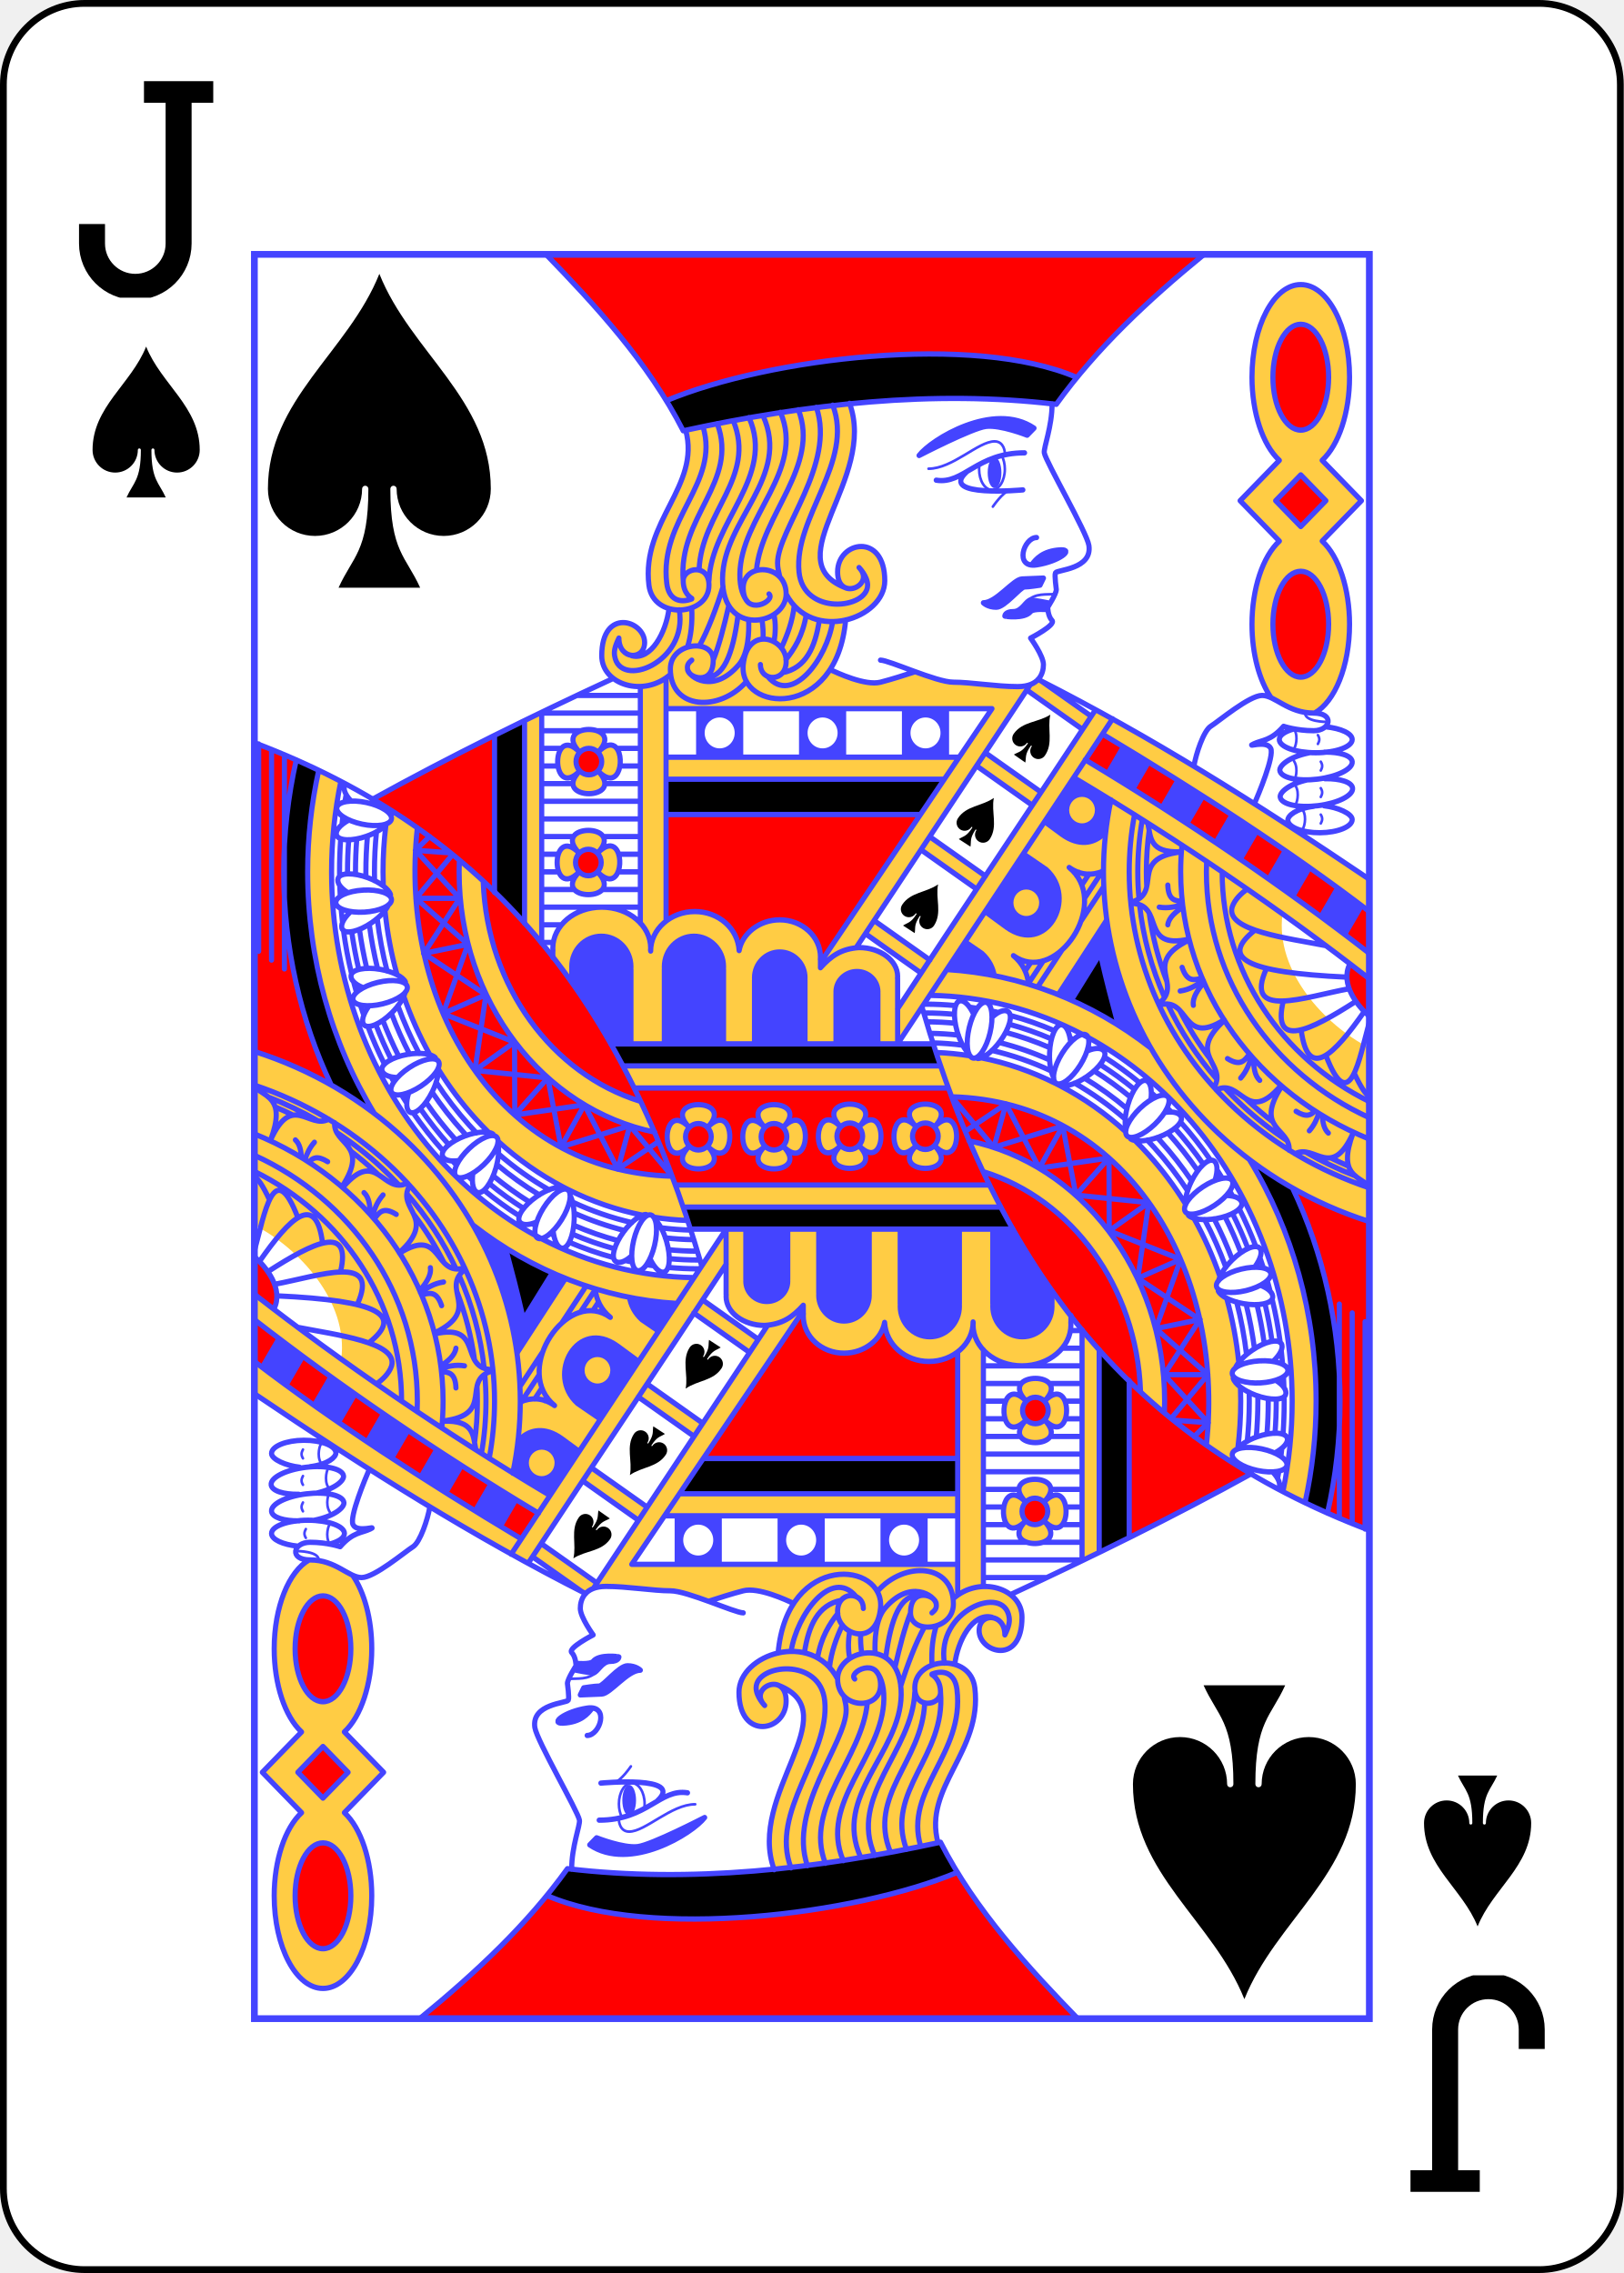
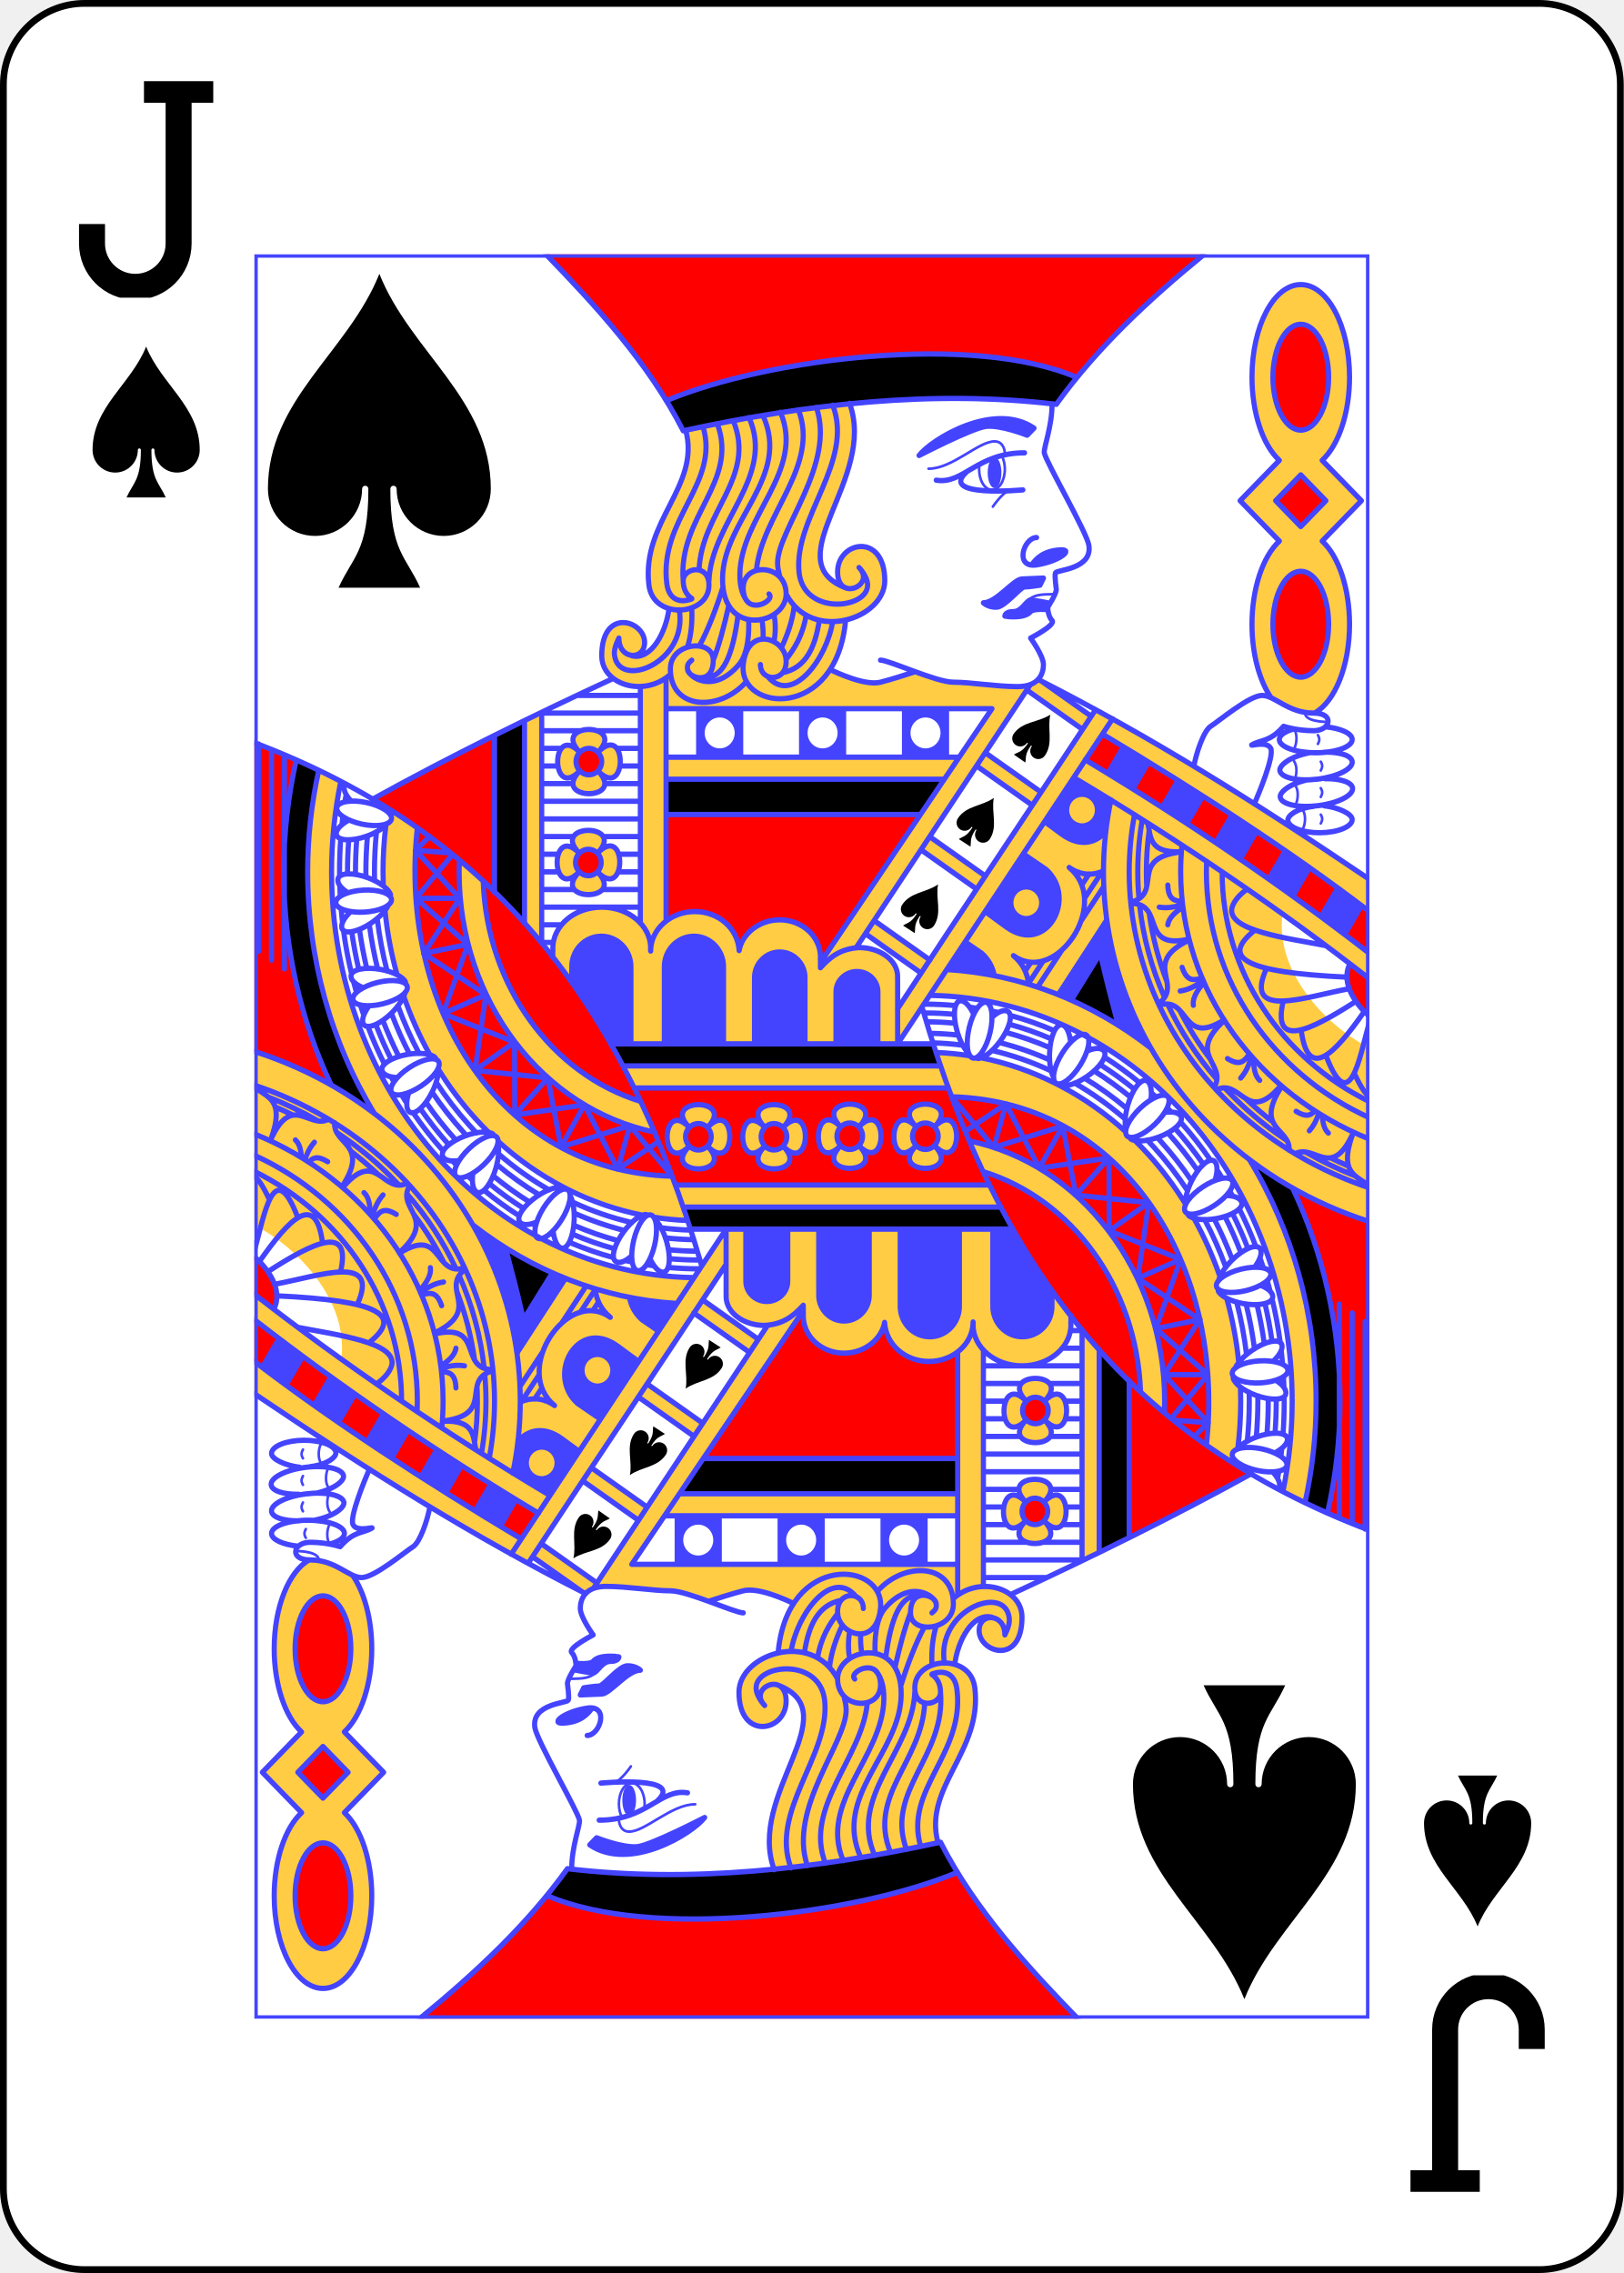
<svg xmlns="http://www.w3.org/2000/svg" xmlns:xlink="http://www.w3.org/1999/xlink" width="2.5in" height="3.5in" viewBox="-120 -168 240 336" preserveAspectRatio="none" class="card" face="JS">
-   <defs>
-     <rect id="SJX" width="164.8" height="260.8" x="-82.4" y="-130.4" />
-   </defs>
+   <symbol id="SJX">
+     <path d="M0,0 L164.8,0 L164.8,260.8 L0,260.8 Z" stroke-width="1" />
+   </symbol>
  <symbol id="SJ" viewBox="-500 -500 1000 1000" preserveAspectRatio="xMinYMid">
    <path d="M50 -460L250 -460M150 -460L150 250A100 100 0 0 1 -250 250L-250 220" stroke="black" stroke-width="120" stroke-linecap="square" stroke-miterlimit="1.5" fill="none" />
  </symbol>
  <symbol id="S" viewBox="-600 -600 1200 1200" preserveAspectRatio="xMinYMid">
    <path d="M0 -500C100 -250 355 -100 355 185A150 150 0 0 1 55 185A10 10 0 0 0 35 185C35 385 85 400 130 500L-130 500C-85 400 -35 385 -35 185A10 10 0 0 0 -55 185A150 150 0 0 1 -355 185C-355 -100 -100 -250 0 -500Z" fill="black" />
  </symbol>
  <symbol id="SJ1" preserveAspectRatio="none" viewBox="0 0 1300 2000">
    <path fill="#FC4" d="M1220.029,34.26c-31.411,0 -56.875,47.01 -56.875,105 0.016,40.087 12.395,76.66 31.904,94.26l-45.74,45.74 45.775,45.775c-19.517,17.576 -31.909,54.135 -31.939,94.225 0,33.251 8.373,62.892 21.438,82.131 0.936,3.778 47.697,25.613 51.822,18.447 23.424,-12.987 40.49,-53.103 40.49,-100.578C1276.888,379.172 1264.509,342.6 1245,325l45.74,-45.74 -45.775,-45.775c19.517,-17.576 31.909,-54.135 31.939,-94.225 0,-57.99 -25.464,-105 -56.875,-105zm0,45c17.949,0 32.5,26.863 32.5,60 0,33.137 -14.551,60 -32.5,60 -17.949,0 -32.5,-26.863 -32.5,-60 0,-33.137 14.551,-60 32.5,-60zM694.041,169.135C630.153,175.574 566.198,186.089 502.982,199.398 520.499,262.589 450.951,302.611 460,375c1.818,14.546 11.572,23.142 23.318,26.568 -3.254,26.675 -20.68,58.987 -43.074,53.242C447.813,455.051 454.982,450.048 455,440c0.046,-25 -50,-40.227 -50,15 0,26.45 31.971,41.442 60.645,32.246 -5.21,1.798 -10.493,2.94 -15.67,3.631l0.078,267.125C439.618,747.053 423.324,740 405,740c-31.5,0 -57.035,20.819 -57.035,46.5 0.001,1.034 0.046,2.068 0.133,3.1h-0.133l-0.041,7.125c24.462,30.001 46.929,62.78 67.725,98.105L749.795,895 750,820.756h-0.15c0.083,-0.726 0.134,-1.455 0.15,-2.184 10e-6,-18.09 -20.147,-32.756 -45,-32.756 -9.376,0.597 -16.979,2.632 -23.643,5.924 5.907,-2.95 12.529,-4.939 20.475,-5.805l10.533,-15.461 64.762,44.113 10.307,-14.789 -64.469,-44.322 -6.746,9.342 125.961,-184.883 64.361,44.25 9.812,-15.131 -63.992,-43.994 -3.303,4.779 51.697,-75.883 64.342,44.234 10.621,-14.572L918.039,483.963 910,485l-8.746,8.227 3.992,-5.859C901.463,489.022 896.383,490 890,490c-25,0 -55,-5 -75,-5 -9.747,0 -27.808,-5.939 -44.799,-11.939C759.827,476.51 742.85,481.788 730,485c-17.632,4.408 -50.808,-10.615 -58.533,-14.361 -10.537,15.724 -24.314,25.315 -38.316,29.898 26.181,-8.657 51.552,-34.883 56.256,-86.09C714.145,408.959 735,391.293 735,370c0,-55.227 -55,-45 -55,-10 0,9.54 3.412,14.963 8.104,17.482 -80.306,-31.389 38.064,-123.362 5.938,-208.348zm525.988,80.836 29.289,29.289 -29.289,29.289 -29.289,-29.289zm0,109.289c17.949,0 32.5,26.863 32.5,60 0,33.137 -14.551,60 -32.5,60 -17.949,0 -32.5,-26.863 -32.5,-60 0,-33.137 14.551,-60 32.5,-60zM485.406,476.125c0.02,0.161 0.047,0.315 0.068,0.475 -0.014,-0.104 -0.033,-0.204 -0.047,-0.309 -0.381,0.248 -0.765,0.512 -1.15,0.779 0.378,-0.311 0.756,-0.622 1.129,-0.945zm-5.578,4.258L480,515H860L660.043,802.215 660,808.703v-9.312h-0.158c0.088,-0.936 0.141,-1.872 0.158,-2.811 10e-6,-23.296 -21.266,-42.182 -47.5,-42.182 -24,0 -43.843,15.807 -47.305,34.867C563.624,763.968 541.105,745 513.518,745c-17.981,0 -33.796,8.063 -43.002,20.223 2.624,-3.491 5.776,-6.673 9.391,-9.441l-0.113,-275.375c0.012,-0.008 0.024,-0.016 0.035,-0.023zm93.699,3.898c0.145,0.26 0.306,0.512 0.459,0.768 -0.108,-0.178 -0.221,-0.353 -0.326,-0.533 -15.416,16.862 -37.059,24.866 -55.102,23.094 18.021,1.715 39.625,-6.349 54.969,-23.328zM980.713,516.295 750,855v40L925.369,637.104 807.545,810.742c36.997,2.217 73.31,9.251 108.229,20.754 -34.921,-11.474 -71.255,-18.488 -108.285,-20.67l-19.682,28.854c62.063,1.184 122.669,16.544 177.816,44.676l6.477,3.377c41.326,22.005 79.452,51.257 112.672,86.998C1164.954,1060.997 1210,1178 1210,1300c0,34.756 -3.656,69.106 -10.85,102.477 8.28,4.288 16.801,8.447 25.652,12.512 8.662,-37.515 13.082,-75.735 13.082,-114.988 0,-98.303 -27.457,-193.56 -77.514,-273.693 -0.361,-0.266 -0.721,-0.539 -1.082,-0.807 42.156,31.268 89.847,55.215 140.711,70.936V899.504c-51.712,-25.693 -109.972,-86.673 -101.289,-151.568 -35.121,-24.628 -71.449,-48.975 -108.842,-72.967 74.941,48.014 145.354,97.111 210.131,146.242V708.438C1195.393,639.786 1099.363,580.038 1000.439,526.471l-0.076,0.113zM335,520l-20,8.48v229.73l20,22.578zm55,18.598c-13.902,0 -27.804,8.598 -10.607,25.795 -34.393,-34.393 -34.393,55.608 0,21.215 -34.393,34.393 55.608,34.393 21.215,0 26.217,26.217 32.801,-20.199 18.947,-28.246 -4.32,-2.509 -10.627,-1.289 -18.947,7.031 17.197,-17.197 3.294,-25.795 -10.607,-25.795zM480,570v25H804.059L820,570Zm518.945,48.588c0.294,0.177 0.585,0.355 0.879,0.531 -0.294,-0.176 -0.585,-0.353 -0.879,-0.529zm-609.553,34.404c-13.902,0 -27.802,8.598 -10.605,25.795 -34.393,-34.393 -34.393,55.606 0,21.213 -34.393,34.393 55.606,34.393 21.213,0 26.217,26.217 32.803,-20.199 18.949,-28.246 -4.32,-2.509 -10.629,-1.287 -18.949,7.033 17.197,-17.197 3.294,-25.795 -10.607,-25.795zm398.221,7.242 -10.24,14.834 64.652,44.449 10.238,-14.836zM470.211,765.633c-0.207,0.281 -0.411,0.563 -0.611,0.848 0.199,-0.285 0.405,-0.567 0.611,-0.848zm-8.271,23.836c0.023,0.121 0.055,0.231 0.096,0.326v0.006c-0.042,-0.096 -0.073,-0.209 -0.096,-0.332zm218.414,2.787c-0.484,0.252 -0.963,0.51 -1.438,0.775 0.473,-0.267 0.955,-0.522 1.438,-0.775zm337.207,51.076c0.314,0.791 0.632,1.582 0.951,2.371 -0.319,-0.79 -0.637,-1.58 -0.951,-2.371zm3.082,7.533c0.308,0.733 0.611,1.468 0.924,2.199 -0.313,-0.731 -0.616,-1.466 -0.924,-2.199zm3.682,8.494c0.514,1.146 1.04,2.288 1.565,3.43 -0.524,-1.142 -1.051,-2.283 -1.565,-3.43zm3.088,6.707c0.597,1.268 1.194,2.536 1.805,3.799 -0.61,-1.263 -1.208,-2.53 -1.805,-3.799zm2.732,5.684c1.321,2.696 2.67,5.381 4.053,8.051 -1.382,-2.671 -2.733,-5.354 -4.053,-8.051zm5.029,9.93c0.818,1.559 1.642,3.115 2.481,4.664 -0.838,-1.55 -1.663,-3.105 -2.481,-4.664zm2.772,5.191c1.888,3.475 3.826,6.93 5.82,10.357 3.094,5.319 6.314,10.578 9.66,15.775 -2.844,-4.408 -5.606,-8.855 -8.262,-13.348 -0.476,-0.805 -0.929,-1.62 -1.399,-2.428 -1.994,-3.428 -3.933,-6.881 -5.82,-10.357zm-243.164,17.867c2.444,7.219 4.943,14.36 7.479,21.449L800,920H430l12.707,24.699 366.205,-0.299 -0.236,-0.65c1.413,3.777 2.836,7.54 4.275,11.275 202.049,4.974 319.656,193.073 296.893,394.811 11.2,7.607 22.842,15.12 34.775,22.375 -6.506,-9.679 -6.512,-16.274 2.018,-18.82C1148.865,1335.794 1150,1317.96 1150,1300c0,-5.358 -0.102,-10.704 -0.303,-16.037 -13.439,-10.034 -11.804,-19.084 -1.94,-27.594 -2.57,-24.912 -7.326,-49.394 -14.146,-73.135 -18.283,-13.575 -11.454,-18.32 -7.744,-24.162 -8.214,-23.168 -18.448,-45.491 -30.582,-66.658 -8.366,-4.101 -14.681,-8.716 -9.766,-16.145 -12.678,-19.88 -27.105,-38.604 -43.174,-55.892 -5.104,-5.491 -10.342,-10.805 -15.707,-15.936 -3.975,-2.376 -8.099,-4.444 -10.641,-9.793 -23.462,-20.774 -49.104,-38.225 -76.285,-52.068l-5.564,-2.773c-27.634,-13.472 -56.792,-23.251 -86.816,-29.045l-12.717,-2.207c-13.146,-2.028 -26.437,-3.294 -39.834,-3.816zm259.014,8.832c0.999,1.546 2.006,3.088 3.027,4.623 -1.023,-1.534 -2.027,-3.078 -3.027,-4.623zm-536.111,50.332c-13.902,0 -27.802,8.598 -10.605,25.795 -34.393,-34.393 -34.393,55.606 0,21.213 -34.393,34.393 55.606,34.393 21.213,0 26.217,26.218 32.801,-20.199 18.947,-28.246 -4.32,-2.509 -10.627,-1.287 -18.947,7.033 17.197,-17.197 3.294,-25.795 -10.607,-25.795zm88.131,0c-13.902,0 -27.802,8.598 -10.605,25.795 -34.393,-34.393 -34.393,55.606 0,21.213 -34.393,34.393 55.606,34.393 21.213,0 26.217,26.218 32.803,-20.199 18.949,-28.246 -4.32,-2.509 -10.629,-1.287 -18.949,7.033 17.197,-17.197 3.294,-25.795 -10.607,-25.795zm227.352,41.049 17.113,35.029c102.383,30.854 178.31,129.819 182.9,248.609l27.855,24.229c0.166,-4.251 0.25,-8.524 0.25,-12.818 0,-147.049 -98.337,-269.388 -228.119,-295.049z" />
  </symbol>
  <symbol id="SJ2" preserveAspectRatio="none" viewBox="0 0 1300 2000">
    <path fill="red" d="M339.994,0C387.434,47.6 440.548,102.806 480.334,165.766 600.091,117.281 839.099,89.167 958.604,139.926 1001.155,89.327 1052.45,43.591 1107.316,0Zm880.035,79.26a32.5,60 0 0 0 -32.5,60 32.5,60 0 0 0 32.5,60 32.5,60 0 0 0 32.5,-60 32.5,60 0 0 0 -32.5,-60zm0,170.711 -29.289,29.289 29.289,29.289 29.289,-29.289zm0,109.289a32.5,60 0 0 0 -32.5,60 32.5,60 0 0 0 32.5,60 32.5,60 0 0 0 32.5,-60 32.5,60 0 0 0 -32.5,-60zM988.959,543.562 968.707,573.104C1089.338,643.25 1201.114,717.777 1300,792.445V744.961C1206.406,675.43 1101.563,609.476 988.959,543.562Zm-708.953,1.639c-47.874,23.233 -95.508,47.342 -142.25,72.621 53.195,30.118 100.356,65.097 142.42,105.293zm110.213,14.801a15,15 0 0 0 -10.826,4.391 15,15 0 0 0 0,21.215 15,15 0 0 0 21.215,0 15,15 0 0 0 0,-21.215 15,15 0 0 0 -10.389,-4.391zM480,635.211 480.35,755.455C489.608,748.878 501.044,745 513.518,745c27.587,0 50.107,18.968 51.678,44.266 3.462,-19.06 23.305,-34.867 47.305,-34.867 26.234,0 47.5,18.886 47.5,42.182 -0.018,0.939 -0.07,1.875 -0.158,2.811H660l0.043,2.969 115.779,-166.945zm-90.387,39.184a15,15 0 0 0 -10.826,4.393 15,15 0 0 0 0,21.213 15,15 0 0 0 21.213,0 15,15 0 0 0 0,-21.213 15,15 0 0 0 -10.387,-4.393zm887.897,130.152c-11.905,22.593 8.882,47.772 22.49,59.201v-42.523c-7.336,-5.557 -14.753,-11.115 -22.49,-16.678zM808.912,944.4c0.075,0.201 0.153,0.399 0.229,0.6h0.383zM651.283,944.529 443.35,945l-0.643,-0.301c17.481,34.53 33.433,71.124 47.986,109.848L490.477,1055H651.375ZM812.941,955l20.225,49.951c129.782,25.661 228.119,148 228.119,295.049 0,4.295 -0.084,8.568 -0.25,12.818L1110,1350c22.608,-201.901 -94.999,-390 -297.059,-395zm-295.258,8.902c13.902,0 27.804,8.598 10.607,25.795 8.32,-8.32 14.627,-9.543 18.947,-7.033 13.854,8.047 7.27,54.464 -18.947,28.246 34.393,34.393 -55.606,34.393 -21.213,0 -34.393,34.393 -34.393,-55.606 0,-21.213 -17.197,-17.197 -3.296,-25.795 10.605,-25.795zm-10.605,25.795a15,15 0 0 0 0,21.213 15,15 0 0 0 21.213,0 15,15 0 0 0 0,-21.213 15,15 0 0 0 -21.213,0zm98.736,-25.795c13.902,0 27.804,8.598 10.607,25.795 8.32,-8.32 14.629,-9.543 18.949,-7.033 13.854,8.047 7.268,54.464 -18.949,28.246 34.393,34.393 -55.606,34.393 -21.213,0 -34.393,34.393 -34.393,-55.606 0,-21.213 -17.197,-17.197 -3.296,-25.795 10.605,-25.795zm-10.605,25.795a15,15 0 0 0 0,21.213 15,15 0 0 0 21.213,0 15,15 0 0 0 0,-21.213 15,15 0 0 0 -21.213,0zm254.875,50.475c47.763,99.005 107.681,181.409 182.805,248.648 -4.298,-119.019 -80.226,-217.986 -182.805,-248.648zm360.389,18.264c35.988,73.868 55.295,156.645 55.295,241.565 0,43.186 -4.993,85.818 -14.438,127.031 15.9,6.787 32.086,13.22 48.67,19.332v-349.934c-31.215,-9.648 -61.239,-22.384 -89.527,-37.994z" />
  </symbol>
  <symbol id="SJ3" preserveAspectRatio="none" viewBox="0 0 1300 2000">
    <path fill="#44F" d="M515,515v55h55v-55zm27.5,10A17.5,17.5 0 0 1 560,542.5 17.5,17.5 0 0 1 542.5,560 17.5,17.5 0 0 1 525,542.5 17.5,17.5 0 0 1 542.5,525ZM635,515v55h55v-55zm27.5,10A17.5,17.5 0 0 1 680,542.5 17.5,17.5 0 0 1 662.5,560 17.5,17.5 0 0 1 645,542.5 17.5,17.5 0 0 1 662.5,525ZM755,515v55h55v-55zm27.5,10A17.5,17.5 0 0 1 800,542.5 17.5,17.5 0 0 1 782.5,560 17.5,17.5 0 0 1 765,542.5 17.5,17.5 0 0 1 782.5,525ZM512.5,770a37.5,37.5 0 0 0 -37.5,37.5 37.5,37.5 0 0 0 0.088,2.5H475v85h75v-85h-0.125A37.5,37.5 0 0 0 550,807.5 37.5,37.5 0 0 0 512.5,770ZM404.536,770c-20.711,0 -37.5,16.789 -37.5,37.5 0.001,0.834 0.031,1.668 0.088,2.5h-0.088v12.25L415.435,895h26.601v-85h-0.125c0.07,-0.832 0.111,-1.666 0.125,-2.5 0,-20.711 -16.789,-37.5 -37.5,-37.5zM612.562,787.857A32.438,32.143 0 0 0 580.125,820a32.438,32.143 0 0 0 0.076,2.143h-0.076V895H645v-72.857h-0.108A32.438,32.143 0 0 0 645,820 32.438,32.143 0 0 0 612.562,787.857ZM702.562,810a27.438,25.929 0 0 0 -27.438,25.929 27.438,25.929 0 0 0 0.064,1.729h-0.064v58.771H730v-58.771h-0.091A27.438,25.929 0 0 0 730,835.929 27.438,25.929 0 0 0 702.562,810ZM1010.814,556.402l-18.305,30.584 34.25,20.664 18.201,-30.412zM1074.129,595.027l-17.896,29.902 33.609,21.732 18.305,-30.584zM1137.186,634.082l-18.586,31.053 33.148,22.504 19.252,-32.166zM1199.578,674.246l-19.252,32.164 32.434,23.697 19.941,-33.316zM1260.666,716.588l-19.557,32.678 32.56,23.484 19.609,-32.764zM851.118,747.942 875,765c50,35 90,-35 50,-70L898.043,677.029ZM900,720c8.284,0 15,6.716 15,15 0,8.284 -6.716,15 -15,15 -8.284,0 -15,-6.716 -15,-15 0,-8.284 6.716,-15 15,-15zM998.39,618.256 956.062,593.505 919.527,645.377 940,660c20.554,14.388 39.417,11.032 51.729,-0.341zM965,615c8.284,0 15,6.716 15,15 0,8.284 -6.716,15 -15,15 -8.284,0 -15,-6.716 -15,-15 0,-8.284 6.716,-15 15,-15zM810,810l55.745,7.935C864.146,807.908 859.18,798.032 850,790l-19.349,-12.899zM993.336,749.862l-58.954,88.209c39.148,14.882 76.532,35.642 110.85,61.702 -27.363,-46.311 -45.1,-97.165 -51.896,-149.911zM925,395c0,0 -15,-5 -20,-5 -5,0 -10,15 -20,15 -10,0 -10,5 -10,5 -0.619,0.316 22.903,3.625 30,-5 3.177,-3.861 20.184,-2.235 20.184,-2.235M850,395c15,0 35.006,-26.643 45,-27l25,-1 -4,8c0,0 -13,2 -18,2 -5,0 -23,23 -33,23 -10,0 -15,-5 -15,-5zM912,352c26.021,-3.859 44.26,-17.774 28,-17 -21,1 -29,11 -33,16M909,197l-8,8c0,0 -31,-12 -48,-10 -16.167,1.902 -78,33 -78,33 14,-18 87,-62 134,-31zM871,247.5a8,17.5 0 0 1 -8,17.5 8,17.5 0 0 1 -8,-17.5 8,17.5 0 0 1 8,-17.5 8,17.5 0 0 1 8,17.5" />
  </symbol>
  <symbol id="SJ4" preserveAspectRatio="none" viewBox="0 0 1300 2000">
    <path fill="black" d="M280,545l35,-16.519V758.034l-34.825,-34.919zM430.213,920 415,895h376.461l8.588,25zM480,595h324.058l-28.447,40H480ZM1224.878,1415.024c8.586,-37.55 13.006,-75.771 13.006,-115.024 0,-98.303 -27.456,-193.56 -77.682,-273.819 16.515,12.177 33.745,23.163 50.965,32.635 35.295,73.487 54.602,156.264 54.602,241.184 0,43.186 -4.993,85.818 -15.428,126.604 -9.175,-4.024 -17.438,-7.743 -25.462,-11.58zM955.311,846.655 985,800c5.534,23.766 11.843,47.199 18.271,70.58M480.485,166.004C487.466,177.24 493.99,188.501 500,200 643.731,169.586 791.688,153.319 935,170 942.479,159.899 950.302,150.009 958.62,139.907 839.098,89.168 600.092,117.281 480.485,166.004Z" />
  </symbol>
  <symbol id="SJ5" preserveAspectRatio="none" viewBox="0 0 1300 2000">
    <path stroke="#44F" stroke-linecap="round" stroke-linejoin="round" stroke-width="6" fill="none" d="M1299.894,708.358C1165.225,619.98 1044.801,546.406 913.659,481.799M778.787,854.444c90.113,301.87 247.363,490.955 521.131,591.898M791.461,895H415.846M800.082,920H430.213M808.292,945H443.35M904.795,487.642 701.696,785.807M980.713,516.294C904.098,629.536 826.244,741.942 749.869,855.346M417.193,481.266C323.045,523.757 229.466,568.379 137.214,617.952M335,520.115V780.788M450,491.883V758.209M280,545.221V723.317M315,528.53V758.21M480,480.417V755.597M480,515H860L660.087,802.68M480,570H820.894M480,595H804.058M480,635H775.611M400.607,564.393a15,15 0 0 1 0,21.213 15,15 0 0 1 -21.213,0 15,15 0 0 1 0,-21.213 15,15 0 0 1 21.213,0v0M400.607,564.393c8.32,-8.32 14.628,-9.542 18.948,-7.033 13.854,8.047 7.269,54.464 -18.948,28.246C435,620 345,620 379.393,585.607 345,620 345,530 379.393,564.393 345,530 435,530 400.607,564.393v0M400,678.787a15,15 0 0 1 0,21.213 15,15 0 0 1 -21.213,0 15,15 0 0 1 0,-21.213 15,15 0 0 1 21.213,0v0M400,678.787c8.32,-8.32 14.628,-9.542 18.948,-7.033C432.802,679.801 426.217,726.217 400,700c34.393,34.393 -55.607,34.393 -21.213,0 -34.393,34.393 -34.393,-55.607 0,-21.213 -34.393,-34.393 55.607,-34.393 21.213,0v0M335,620H450M335,640H450M406.819,660H450M335,660h36.841M424.67,680H450M335,680h19.415M424.38,700H450M335,700h19.86M406.093,720H450M335,720h37.857M422.929,560H450M335,560h22.327M426.412,580H450M335,580h18.844M408.56,600H450M335,600h36.26M376.195,500H450M332.923,520H450M399.997,540H450M335,540h44.968M335,740H450M335,760h22.617M335,780h10.861M528.291,989.697a15,15 0 0 1 0,21.213 15,15 0 0 1 -21.213,0 15,15 0 0 1 0,-21.213 15,15 0 0 1 21.213,0v0M616.422,989.697a15,15 0 0 1 0,21.213 15,15 0 0 1 -21.213,0 15,15 0 0 1 0,-21.213 15,15 0 0 1 21.213,0v0M528.291,989.697c8.32,-8.32 14.628,-9.542 18.948,-7.033 13.854,8.047 7.269,54.464 -18.948,28.246 34.393,34.393 -55.607,34.393 -21.213,0 -34.393,34.393 -34.393,-55.607 0,-21.213 -34.393,-34.393 55.607,-34.393 21.213,0v0M616.422,989.697c8.32,-8.32 14.628,-9.542 18.948,-7.033 13.854,8.047 7.269,54.464 -18.948,28.246 34.393,34.393 -55.607,34.393 -21.213,0 -34.393,34.393 -34.393,-55.607 0,-21.213 -34.393,-34.393 55.607,-34.393 21.213,0v0M750,895v-74.245h-0.15c0.083,-0.726 0.133,-1.455 0.15,-2.184 10e-6,-18.09 -20.147,-32.755 -45,-32.755 -20.619,1.313 -32.663,9.571 -45,22.886v-9.311h-0.158c0.088,-0.936 0.141,-1.873 0.158,-2.812 10e-6,-23.296 -21.266,-42.18 -47.5,-42.18 -24,0 -43.842,15.805 -47.304,34.866C563.625,763.967 541.106,745 513.518,745c-28.433,0 -51.482,20.147 -51.482,44.8 -0.332,-0.77 -0.017,-2.522 10e-6,-3.3 0,-25.681 -25.536,-46.5 -57.036,-46.5 -31.5,0 -57.036,20.819 -57.036,46.5 10e-4,1.034 0.047,2.068 0.134,3.1h-0.134v7.609M1000.631,526.423 750,895M918.036,483.962l57.683,39.657M777.372,675.068l64.654,44.449M787.613,660.234l64.782,44.537M842.112,579.889l64.429,44.295M852.361,565.061l63.992,43.994M900.595,493.846l64.502,44.345M713.049,770.533l64.079,44.054M722.965,755.476l64.741,44.509M956.062,593.505C1081.708,666.317 1197.894,743.75 1300.074,821.255M968.653,572.916C1089.37,643.264 1201.217,717.818 1300.123,792.508M988.787,543.79C1101.61,609.526 1206.519,675.497 1300.151,745.067M1299.919,1002.903C1170.517,952.17 1080,835.642 1080,700c0,-10.247 0.517,-20.385 1.527,-30.393M1299.958,1096.424C1234.01,1076.035 1173.392,1041.819 1123.266,995.743 1037.937,917.307 990,810.925 990,700c0,-27.631 2.975,-54.981 8.761,-81.686M1299.927,978.692C1187.557,928.803 1110,822.758 1110,700c0,-4.011 0.083,-8.004 0.247,-11.977M1299.933,960.371C1198.031,911.709 1128.365,813.379 1128.365,700M1299.956,1058.208c-57.894,-18.849 -111.089,-48.937 -155.476,-88.738C1064.777,898.002 1020,801.071 1020,700c0,-21.892 2.101,-43.59 6.202,-64.877M1031.361,730.283C1030.457,720.246 1030,710.144 1030,700c0,-19.933 1.765,-39.703 5.216,-59.138M1061.176,842.266c-15.198,-33.322 -25.059,-68.626 -29.097,-104.85M1122.219,935.148c-23.371,-26.07 -42.628,-54.722 -57.391,-85.124M1203.904,1004.513c-18.526,-11.92 -36.048,-25.27 -52.353,-39.969 -7.034,-6.341 -13.79,-12.887 -20.26,-19.621M1283.947,1044.8c-20.096,-7.628 -39.527,-16.685 -58.102,-27.098M1040.409,716.5C1040.137,711.015 1040,705.514 1040,700c0,-15.856 1.109,-31.476 3.26,-46.802M1063.957,824.404c-9.888,-24.89 -16.822,-50.778 -20.601,-77.229M1114.189,911.813c-13.523,-17.358 -25.32,-35.699 -35.287,-54.801M1187.632,983.489c-10.046,-7.496 -19.73,-15.459 -29.01,-23.871 -0.98,-0.888 -1.954,-1.781 -2.923,-2.677M1275.805,1033.581c-7.049,-2.938 -14.006,-6.061 -20.863,-9.364M972.1,887.733c41.326,22.005 79.451,51.257 112.671,86.998C1164.954,1060.998 1210,1178 1210,1300c0,34.756 -3.656,69.106 -10.739,102.455M965.622,884.356c2.168,1.106 4.327,2.231 6.478,3.377M787.754,840.035c62.115,0.829 122.721,16.189 177.868,44.321M1194.488,1379.277c-0.461,2.807 -0.948,5.61 -1.463,8.411M1197.978,1353.331c-0.33,3.124 -0.691,6.241 -1.084,9.354M1200.679,1294.954c0.017,1.681 0.026,3.363 0.026,5.046v0c0,12.671 -0.431,25.198 -1.33,37.618M1199.912,1272.291c0.232,4.053 0.414,8.114 0.544,12.183M1197.272,1242.445c0.629,5.247 1.172,10.511 1.629,15.791M1186.631,1184.241c4.015,16.224 7.193,32.719 9.505,49.411M1180.949,1163.33c1.173,3.958 2.295,7.934 3.366,11.928M1172.418,1137.322c1.415,3.926 2.779,7.874 4.091,11.843M1148.308,1081.92c7.178,13.941 13.658,28.272 19.415,42.93M1137.316,1061.82c1.117,1.926 2.22,3.861 3.309,5.804M1122.256,1037.626c2.173,3.257 4.304,6.544 6.392,9.858M1079.789,983.522c12.64,13.746 24.375,28.278 35.163,43.488M1064.247,967.468c1.575,1.545 3.14,3.104 4.695,4.677M1045.786,950.389c1.851,1.614 3.689,3.245 5.516,4.895M991.011,909.938c14.272,8.833 28.084,18.588 41.358,29.23M971.994,898.863c1.44,0.788 2.876,1.584 4.308,2.39M950.828,888.077c1.406,0.665 2.809,1.339 4.208,2.021M881.182,862.717c17.617,4.605 34.914,10.432 51.783,17.432M859.387,857.678c2.775,0.559 5.543,1.148 8.305,1.766M833.924,853.42c2.961,0.395 5.915,0.824 8.863,1.286M782.442,850c11.823,0 23.593,0.539 35.284,1.603M1191.405,1297.621c0,0.793 0.01,1.586 0.01,2.379 0,12.207 -0.471,24.363 -1.404,36.437M1189.123,1253.509c0.06,0.605 0.118,1.21 0.176,1.815M1178.246,1189.256c3.423,14.159 6.195,28.526 8.297,43.048M1140.399,1087.197c6.654,12.956 12.691,26.256 18.091,39.847M1073.211,990.587c11.953,13.002 23.078,26.723 33.339,41.067M985.989,918.367c13.859,8.556 27.277,18 40.176,28.3M879.933,872.683c16.858,4.452 33.413,10.049 49.567,16.747M780.458,860.005c0.661,-0.003 1.323,-0.005 1.984,-0.005 11.359,0 22.67,0.508 33.905,1.514M1182.106,1297.026c0.01,0.991 0.01,1.982 0.01,2.974 0,12.546 -0.51,25.035 -1.516,37.435M1168.944,1190.512c3.569,14.583 6.431,29.392 8.564,44.37M1131.533,1090.617c6.911,13.338 13.151,27.052 18.698,41.082M1065.023,995.911c0.01,0.011 0.021,0.022 0.031,0.034 12.593,13.549 24.26,27.909 34.955,42.966M978.964,925.571c14.759,8.966 29.015,18.958 42.671,29.934M875.917,881.924c17.62,4.56 34.906,10.399 51.741,17.463M785.303,870.011c10.727,0.083 21.407,0.629 32.018,1.628M1169.961,1294.048c0.026,1.982 0.039,3.966 0.039,5.952 0,13.691 -0.626,27.312 -1.861,40.82M1156.227,1189.827c4.245,16.666 7.534,33.648 9.832,50.85M1119.023,1093.288c7.972,15.025 15.059,30.557 21.226,46.5M1052.663,1001.103c1.283,1.342 2.557,2.695 3.824,4.058 13.185,14.186 25.323,29.289 36.358,45.169M967.721,933.769c17.312,10.137 33.938,21.714 49.717,34.659M868.252,893.382c20.165,4.926 39.898,11.573 59.014,19.859M788.572,883.087c10.837,0.184 21.623,0.856 32.331,2.005M1159.884,1289.909c0.078,3.359 0.116,6.723 0.116,10.091 0,15.302 -0.802,30.514 -2.382,45.572M1145.239,1187.524c5.223,19.497 9.098,39.453 11.564,59.71M1107.876,1094.049c9.511,17.397 17.793,35.514 24.786,54.194M1041.011,1004.002c2.839,2.871 5.641,5.793 8.405,8.767 14.192,15.269 27.138,31.628 38.766,48.895M956.329,939.438c20.77,11.594 40.578,25.286 59.139,40.951M859.845,902.42c23.806,5.365 47.027,13.183 69.345,23.312M791.056,893.9c11.691,0.287 23.317,1.156 34.844,2.593M1149.698,1283.962c0.201,5.333 0.302,10.68 0.302,16.038 0,17.96 -1.136,35.793 -3.364,53.39M1133.612,1183.235c6.82,23.741 11.575,48.223 14.145,73.135M1095.286,1092.413c12.134,21.168 22.367,43.49 30.581,66.659M1085.519,1076.269c0.149,0.234 0.298,0.468 0.447,0.703M1026.639,1004.442c5.365,5.131 10.603,10.444 15.706,15.934 16.069,17.288 30.497,36.013 43.175,55.892M939.713,942.581c27.181,13.844 52.823,31.295 76.285,52.069M934.148,939.807c1.862,0.908 3.717,1.832 5.565,2.773M847.331,910.762c30.025,5.794 59.182,15.573 86.816,29.045M794.794,904.776c13.384,0.484 26.676,1.752 39.822,3.779M812.941,955C1015,960 1132.608,1148.099 1110,1350M833.166,1004.952c129.782,25.661 228.118,148 228.118,295.048 0,4.295 -0.084,8.568 -0.25,12.819M850.279,1039.98c102.383,30.854 178.311,129.821 182.901,248.611M1160.086,1026.095c50.343,80.345 77.799,175.602 77.799,273.905 0,39.253 -4.42,77.474 -12.884,115M807.783,810.758c85.668,5.133 167.901,36.182 237.421,89.013M1210.464,1058.46c35.998,73.843 55.305,156.621 55.305,241.54 0,43.186 -4.993,85.818 -14.636,127.002M1185,1155c1.593,6.717 -11.273,15.521 -28.738,19.663 -17.465,4.142 -32.914,2.055 -34.507,-4.663 -1.593,-6.717 11.273,-15.521 28.738,-19.663 17.465,-4.142 32.914,-2.055 34.507,4.663v0M1124.098,1163.634c1.599,-6.554 7.381,-15.459 15.902,-23.634 12.952,-12.426 27.327,-18.462 32.106,-13.48 3.594,3.746 1.319,12.074 -5.825,21.547M1173.453,1168.806c9.837,3.822 14.627,9.135 13.808,13.872 -1.175,6.803 -16.466,9.84 -34.154,6.784 -14.641,-2.53 -26.335,-8.441 -29.261,-14.261M1205,1265c0.388,6.893 -13.825,13.298 -31.746,14.307 -17.921,1.009 -32.763,-3.761 -33.151,-10.654 -0.388,-6.893 13.825,-13.298 31.746,-14.307 17.921,-1.009 32.763,3.761 33.151,10.654v0M1143.528,1262.798c2.725,-6.171 9.983,-13.921 19.808,-20.472 14.934,-9.957 30.145,-13.373 33.975,-7.629 2.88,4.319 -0.823,12.118 -9.521,20.188M1191.207,1276.562c9.012,5.491 12.794,11.563 11.156,16.082 -2.353,6.49 -17.939,6.794 -34.814,0.677 -13.969,-5.063 -24.442,-12.938 -26.3,-19.181M1203.843,1372.92c-1.396,6.761 -16.777,9.3 -34.356,5.671 -17.578,-3.629 -30.697,-12.052 -29.301,-18.813 1.396,-6.761 16.777,-9.3 34.356,-5.671 17.578,3.629 30.697,12.052 29.302,18.813v0M1145,1355c4.219,-5.264 13.224,-10.89 24.402,-14.696 16.991,-5.786 32.569,-5.179 34.795,1.356 1.673,4.914 -3.908,11.5 -14.387,17.064M1141.024,1369.95c-0.709,-1.658 -1.101,-3.201 -1.141,-4.574M1187.542,1380.551c7.299,7.622 9.394,14.462 6.65,18.409M1140,1050c3.732,5.808 -5.484,18.382 -20.585,28.085 -15.101,9.703 -30.367,12.861 -34.099,7.053 -3.732,-5.808 5.484,-18.382 20.585,-28.085 15.101,-9.703 30.367,-12.861 34.099,-7.053v0M1085.414,1078.355c-0.667,-6.713 1.833,-17.033 7.158,-27.572 8.095,-16.02 19.652,-26.484 25.813,-23.37 4.633,2.341 5.252,10.952 1.655,22.259M1133.689,1066.855c10.548,0.341 16.829,3.764 17.629,8.504 1.149,6.807 -12.268,14.747 -29.967,17.734 -14.651,2.472 -27.644,0.776 -32.336,-3.743M1065,955c4.699,5.058 -2.153,19.062 -15.303,31.278 -13.15,12.216 -27.62,18.02 -32.319,12.962 -4.699,-5.058 2.153,-19.061 15.303,-31.278C1045.832,955.746 1060.301,949.942 1065,955v0M1016.277,992.547c-1.842,-6.49 -1.203,-17.089 2.178,-28.403 5.139,-17.198 14.667,-29.537 21.282,-27.56 4.974,1.486 7.103,9.853 5.559,21.617M1061.764,972.705c10.442,-1.526 17.229,0.734 18.853,5.258 2.332,6.498 -9.472,16.681 -26.366,22.746 -13.984,5.02 -27.072,5.644 -32.489,2.024M970,885c5.801,3.743 2.615,19.004 -7.117,34.086 -9.731,15.082 -22.323,24.275 -28.124,20.532 -5.801,-3.743 -2.615,-19.004 7.117,-34.086C951.608,890.45 964.199,881.257 970,885v0M932.042,933.403c-3.386,-5.836 -5.38,-16.264 -4.894,-28.063 0.739,-17.934 6.93,-32.242 13.828,-31.958 5.187,0.214 9.313,7.797 10.718,19.578M971.23,902.956c9.743,-4.055 16.878,-3.538 19.568,0.446 3.863,5.722 -5.065,18.502 -19.942,28.545 -12.314,8.314 -24.844,12.146 -30.986,9.974M853.373,847.961c6.702,1.657 8.642,17.126 4.335,34.55 -4.308,17.425 -13.233,30.207 -19.935,28.55 -6.702,-1.657 -8.642,-17.125 -4.335,-34.55 4.308,-17.425 13.233,-30.207 19.935,-28.55v0M833.185,906.065c-5.097,-4.42 -10.369,-13.637 -13.739,-24.954 -5.123,-17.203 -3.913,-32.745 2.704,-34.716 4.975,-1.482 11.34,4.351 16.494,15.038M860.366,864.545c7.899,-6.998 14.815,-8.826 18.653,-5.931 5.511,4.158 1.216,19.144 -9.595,33.473 -8.948,11.861 -19.555,19.554 -26.07,19.493M862.198,1012.306l14.13,-49.456M915.218,1035.868l27.277,-47.734M957.865,1066.42l38.569,-42.075M996.666,1106.924l46.158,-31.956M1030.045,1160.695l49.922,-21.395M1051.039,1217.792l51.747,-10.349M1060.66,1270h51.088M829.096,994.024l47.183,-31 38.939,72.845 81.216,-11.523 0.232,82.579 83.302,32.376 -28.928,78.493 60.631,52.208 -42.681,49.562M812.941,955l49.257,57.306 80.297,-24.172 15.37,78.286 84.959,8.548 -12.778,85.727 72.358,46.824 -41.744,62.481 51.462,54.437 -16.398,15.709M1072.315,1321.594l40.061,2.861M1265,1432.805V1190M1280,1438.834V1200M1295,1444.992V1210M1054.77,851.074c36.785,-10.586 25.203,47.882 76.035,16.617M1089.978,777.255c-56.952,26.845 -5.251,49.721 -35.892,72.302M1121.39,947.2c29.345,-13.893 35.536,40.248 74.977,-4.423M1131.139,868.277c-45.772,40.184 4.027,48.741 -12.084,76.043M1213.312,1019.627c22.994,-12.037 42.632,30.836 67.862,-23.852M1197.826,943.152c-32.861,48.928 10.495,47.177 8.641,72.541M1281.169,995.775c-18.662,48.534 6.531,48.678 18.994,60.839M1021.909,735.665c40.802,0.465 9.283,53.476 67.827,40.606M1080.1,677.479c-62.251,7.22 -19.164,46.432 -58.298,57.084M1041.838,645.573c3.424,15.26 1.5,33.099 38.262,31.711M1082.325,737.133C1073.962,739.507 1065.482,741.659 1055,740M1065,715c0.585,17.408 8.793,17.8 16.88,18.462M1082.386,740.009C1074.78,745.039 1066.191,751.531 1065,760M1106.529,823.177c-7.902,5.113 -15.732,10.298 -27.114,11.892M1081.683,808.239c6.126,17.898 14.995,13.974 23.58,12.304M1106.724,825.748c-6.074,7.244 -13.325,16.539 -11.906,25.531M1162.557,909.347c-2.597,8.29 -5.446,16.557 -12.574,24.409M1134.555,911.688c15.791,9.606 20.261,1.53 25.614,-5.167M1165.023,912.879c0.153,8.638 1.209,18.249 7.169,23.476M1241.004,973.909c-2.294,6.665 -5.26,13.264 -11.007,19.595M1214.569,971.437c12.148,7.39 17.596,4.315 21.9,-0.546M1245.16,976.202c0.409,7.603 1.899,15.387 7.046,19.901M1277.181,804.537c-11.672,22.62 9.234,47.843 22.858,59.259M1249.582,783.703C1204.952,775.149 1132.301,766.754 1140,740c2.978,-8.935 11.278,-16.095 17.504,-20.425M1166.404,766.2c-40.416,31.35 -11.981,47.824 107.397,53.163M1180.141,809.381c-27.583,58.676 44.248,32.392 96.167,23.126M1199.6,846.597c-13.217,54.272 30.455,34.159 84.751,0.154M1220.518,879.3c7.836,58.415 38.304,28.026 73.489,-20.866M1249.26,907.91c27.89,70.964 38.938,3.9 50.733,-37.555M1282.316,928.091c8.165,16.942 13.815,24.745 17.709,26.21M893.776,799.902l-1.473,2.175M961.181,700.399l-2.546,3.759M905.39,802.52l-6.753,9.969M973.201,702.418l-8.423,12.433M920.04,800.656 902.528,826.506M989.603,697.967l-21.526,31.776M941.819,788.267l-28.606,42.228M990.379,716.583l-26.448,39.043M950,695c47.071,37.657 -7.779,124.057 -56.084,104.85C890.91,798.655 887.929,797.051 885,795M989.667,699.224C976.948,704.41 962.969,704.079 950,695M885,795c10.822,8.658 16.257,19.893 17.622,31.828M1220.029,359.26c17.949,0 32.5,26.863 32.5,60 0,33.137 -14.551,60 -32.5,60 -17.949,0 -32.5,-26.863 -32.5,-60 0,-33.137 14.551,-60 32.5,-60v0M1220.029,249.971l29.289,29.289 -29.289,29.289 -29.289,-29.289 29.289,-29.289v0M1220.029,79.26c17.949,0 32.5,26.863 32.5,60 0,33.137 -14.551,60 -32.5,60 -17.949,0 -32.5,-26.863 -32.5,-60 0,-33.137 14.551,-60 32.5,-60v0M1236.156,519.979c23.557,-12.835 40.749,-53.071 40.749,-100.719C1276.888,379.172 1264.509,342.6 1245,325l45.74,-45.74 -45.775,-45.775c19.517,-17.576 31.909,-54.135 31.939,-94.225 0,-57.99 -25.464,-105 -56.875,-105 -31.411,0 -56.875,47.01 -56.875,105 0.016,40.087 12.395,76.66 31.904,94.26l-45.74,45.74 45.775,45.775c-19.517,17.576 -31.909,54.135 -31.939,94.225 0,33.822 8.662,63.909 22.114,83.113M1095.516,579.924C1097.735,566.509 1106.717,540.069 1115,535c9.531,-5.832 45,-35 60,-35 15,0 30,20 60,20 25,0 20,20 0,20 -20,0 -35,-5 -35,-5 -15.017,16.853 -25.13,15.341 -35,20 -10.111,4.772 15,-5 20,5 4.415,8.829 -14.557,52.737 -19.06,62.898M1249.293,535.585c17.735,1.804 30.707,7.575 30.707,14.415 0,8.284 -19.028,15 -42.5,15 -23.472,0 -42.5,-6.716 -42.5,-15 0,-4.921 6.713,-9.288 17.083,-12.023M1247.81,564.299c17.824,-0.296 31.385,3.908 32.19,10.701 0.975,8.227 -17.13,17.135 -40.439,19.898 -23.309,2.763 -42.995,-1.667 -43.97,-9.894C1195.012,580.118 1205,570 1230,565M1248.249,594.401c17.824,-0.296 31.385,3.908 32.19,10.701 0.975,8.227 -17.13,17.135 -40.439,19.898 -23.309,2.763 -42.995,-1.667 -43.97,-9.894 -0.558,-4.71 8.702,-14.28 31.76,-19.443M1247.312,625.098c15.641,1.669 32.737,8.906 32.688,15.611 -0.059,8.121 -16.901,14.811 -37.619,14.943 -20.718,0.132 -37.465,-6.345 -37.407,-14.466 0.034,-4.649 9.204,-12.955 29.968,-15.453M930.064,169.335C930.113,195.111 920.041,219.248 921,225c1.644,9.864 49.733,90.172 52,105 4.139,27.071 -37.097,27.445 -39,31 -1.335,2.494 1,19 1,19 0,5 -10,20 -10,20 0,0 0,10 5,15 5,5 -25,20 -25,20 0,0 15,20 15,30 0,10 -5,25 -30,25 -25,0 -55,-5 -75,-5 -20,0 -75,-25 -85,-25M671.582,470.766C679.191,474.385 712.368,489.408 730,485c12.85,-3.212 29.827,-8.489 40.324,-11.851M925,395c0,0 -15,-3 -20,-3 -5,0 -10,13 -20,13 -10,0 -10,5 -10,5 -0.619,0.316 22.903,3.625 30,-5 3.177,-3.861 20.184,-2.235 20.184,-2.235M850,395c15,0 35.006,-26.643 45,-27l25,-1 -4,8c0,0 -13,2 -18,2 -5,0 -23,23 -33,23 -10,0 -15,-5 -15,-5v0M912,321c-15.119,0.102 -26.392,34.914 0,31 26.021,-3.859 44.26,-17.774 28,-17 -21,1 -29,11 -33,16M909,197l-8,8c0,0 -31,-12 -48,-10 -16.167,1.902 -78,33 -78,33 14,-18 87,-62 134,-31v0M795,256c32,5 47,-31 103,-31M830,247c-32,29 66,20 66,20M502.917,199.438C520.498,262.589 450.951,302.611 460,375c5,40 70,35 70,0 0,-25 -30,-20 -30,-5 0,15 10,20 10,20M523.082,195.232c19.867,64.441 -51.42,104.549 -42.266,177.782 2.366,18.925 15.741,22.625 29.178,17.564M539.669,191.843C564.97,258.151 493.65,297.295 500,370M558.388,188.675c26.985,64.09 -37.166,103.385 -39.893,168.971M576.709,184.96C607.464,251.85 532.78,303.149 530,370M592.928,182.604c32.856,69.93 -46.198,118.309 -47.052,184.481C545,435 620,420 620,385c0,-35 -51.825,-36.649 -50,-5 1.825,31.649 38.517,12.693 30,5M613.388,179.059c28.949,66.232 -46.492,117.819 -47.341,183.619 -0.201,15.589 3.85,25.987 10.211,32.334M634.233,176.11c25.537,63.44 -43.112,119.56 -48.86,181.856M620.046,385.17C650.461,441.037 735,412.87 735,370c0,-55.227 -55,-45 -55,-10 0,34.65 45,15 25,-5M655.221,173.363C678.041,237.945 610,312.171 610,350c0,5.093 1.283,9.801 2.3,14.215M674.344,170.944C699.588,234.957 628.809,298.092 635,360c5,50 80,42.131 80,15 0,-10 -10,-20 -10,-20M693.923,168.863c32.244,85.257 -86.126,177.231 -5.655,208.706M485.427,475.875C454.342,503.044 405,487.859 405,455c0,-55.227 50.046,-40 50,-15 -0.038,20.557 -30,20 -30,-5M509.928,400.59c0.924,17.774 -1.03,32.522 -4.979,44.565M495.39,402.926C505.676,462.548 425.847,493.313 420,455c-0.754,-4.943 0,-10 5,-20M483.387,401.629C480.063,428.243 462.639,460.556 440,455M573.47,484.539C542.263,518.868 485,516.458 485,470c0,-30.414 50,-35 50,-10 0,30 -30,20 -30,10M591.762,413.769c1.294,7.935 1.676,15.399 1.285,22.382M576.238,414.24C576.98,427.674 575.975,452.369 565,465c-29.332,33.759 -58.511,14.889 -60,5 -0.76,-5.044 1.667,-7.214 5,-10M563.844,409.463c-5.943,44.407 -17.429,71.915 -38.678,69.66M552.997,398.634C547.657,421.343 541.957,442.819 535,460M546.472,376.7c-7.368,23.266 -17.816,49.939 -27.696,67.154M689.387,414.392C678.846,529.449 564.058,518.475 570,465c5,-45 48.843,-29.973 50,-5 1.184,25.561 -30,25 -30,5M674.251,416.258c-6.682,41.859 -47.137,95.079 -75.457,62.598M658.635,415.106c-4.815,30.364 -15.689,53.831 -42.588,59.055M643.37,408.981c-4.079,23.445 -14.001,38.516 -23.646,50.383M629.445,398.092c-1.905,17.578 -8.152,33.697 -15.081,48.143M605.85,408.45c2.149,9.989 1.73,20.299 0.14,30.755M339.389,-0.607C395.396,55.572 459.428,122.369 500,200 643.731,169.586 791.688,153.319 935,170 981.784,106.814 1042.047,51.847 1107.359,-0.041M480.441,165.793C600.092,117.281 839.098,89.168 958.804,139.507" />
  </symbol>
  <symbol id="SJ6" preserveAspectRatio="none" viewBox="0 0 1300 2000">
    <path stroke="#44F" stroke-linecap="round" stroke-linejoin="round" stroke-width="3" fill="none" d="M1225,520c0,10 25,10 25,10M1212.083,537.977c6.055,8.81 1.089,22.643 0,22.023M1212.05,574.307c6.055,8.81 1.089,22.643 0,22.023M1213.561,601.844c6.055,8.81 1.089,22.643 0,22.023M1222.05,629.307c6.055,8.81 1.089,22.643 0,22.023M1240,545c2.817,4.39 1.469,7.218 0,10M1243.355,575.118c2.817,4.39 1.469,7.218 0,10M1243.355,605.118c2.817,4.39 1.469,7.218 0,10M1243.355,635.118c2.817,4.39 1.469,7.218 0,10M934,385c-10.823,1.061 -23.081,-1.379 -33,8M880,268c-7,1 -19,18 -19,18M871.437,228.295C873.659,232.393 875,237.701 875,243.5c0,12.979 -6.716,23.5 -15,23.5 -8.284,0 -15,-10.521 -15,-23.5 0,-1.889 0.142,-3.726 0.411,-5.485M786,243c28,0 58,-31 77,-31 11.499,0 12,13 12,13" />
    <use xlink:href="#S" height="75" width="75" transform="translate(910,546)scale(1,0.972)rotate(35)translate(-37,-37)" />
    <use xlink:href="#S" height="75" width="75" transform="translate(845,641)scale(1,0.972)rotate(33)translate(-37,-37)" />
    <use xlink:href="#S" height="75" width="75" transform="translate(780,739)scale(1,0.972)rotate(33)translate(-37,-37)" />
  </symbol>
  <rect width="239" height="335" x="-119.5" y="-167.5" rx="12" ry="12" fill="white" stroke="black" />
  <use width="164.8" height="260.8" x="-82.4" y="-130.4" xlink:href="#SJ1" />
  <use transform="rotate(180)" width="164.8" height="260.8" x="-82.4" y="-130.4" xlink:href="#SJ1" />
  <use width="164.8" height="260.8" x="-82.4" y="-130.4" xlink:href="#SJ2" />
  <use transform="rotate(180)" width="164.8" height="260.8" x="-82.4" y="-130.4" xlink:href="#SJ2" />
  <use width="164.8" height="260.8" x="-82.4" y="-130.4" xlink:href="#SJ3" />
  <use transform="rotate(180)" width="164.8" height="260.8" x="-82.4" y="-130.4" xlink:href="#SJ3" />
  <use width="164.8" height="260.8" x="-82.4" y="-130.4" xlink:href="#SJ4" />
  <use transform="rotate(180)" width="164.8" height="260.8" x="-82.4" y="-130.4" xlink:href="#SJ4" />
  <use width="164.8" height="260.8" x="-82.4" y="-130.4" xlink:href="#SJ5" />
  <use transform="rotate(180)" width="164.8" height="260.8" x="-82.4" y="-130.4" xlink:href="#SJ5" />
  <use width="164.8" height="260.8" x="-82.4" y="-130.4" xlink:href="#SJ6" />
  <use transform="rotate(180)" width="164.8" height="260.8" x="-82.4" y="-130.4" xlink:href="#SJ6" />
  <use xlink:href="#SJ" height="32" width="32" x="-114.4" y="-156" />
  <use xlink:href="#S" height="26.769" width="26.769" x="-111.784" y="-119" />
  <use xlink:href="#S" height="55.68" width="55.68" x="-91.768" y="-132.16" />
  <g transform="rotate(180)">
    <use xlink:href="#SJ" height="32" width="32" x="-114.4" y="-156" />
    <use xlink:href="#S" height="26.769" width="26.769" x="-111.784" y="-119" />
    <use xlink:href="#S" height="55.68" width="55.68" x="-91.768" y="-132.16" />
  </g>
-   <use xlink:href="#SJX" stroke="#44F" fill="none" />
+   <use xlink:href="#SJX" width="164.8" height="260.8" x="-82.4" y="-130.4" stroke="#44F" fill="none" />
</svg>
